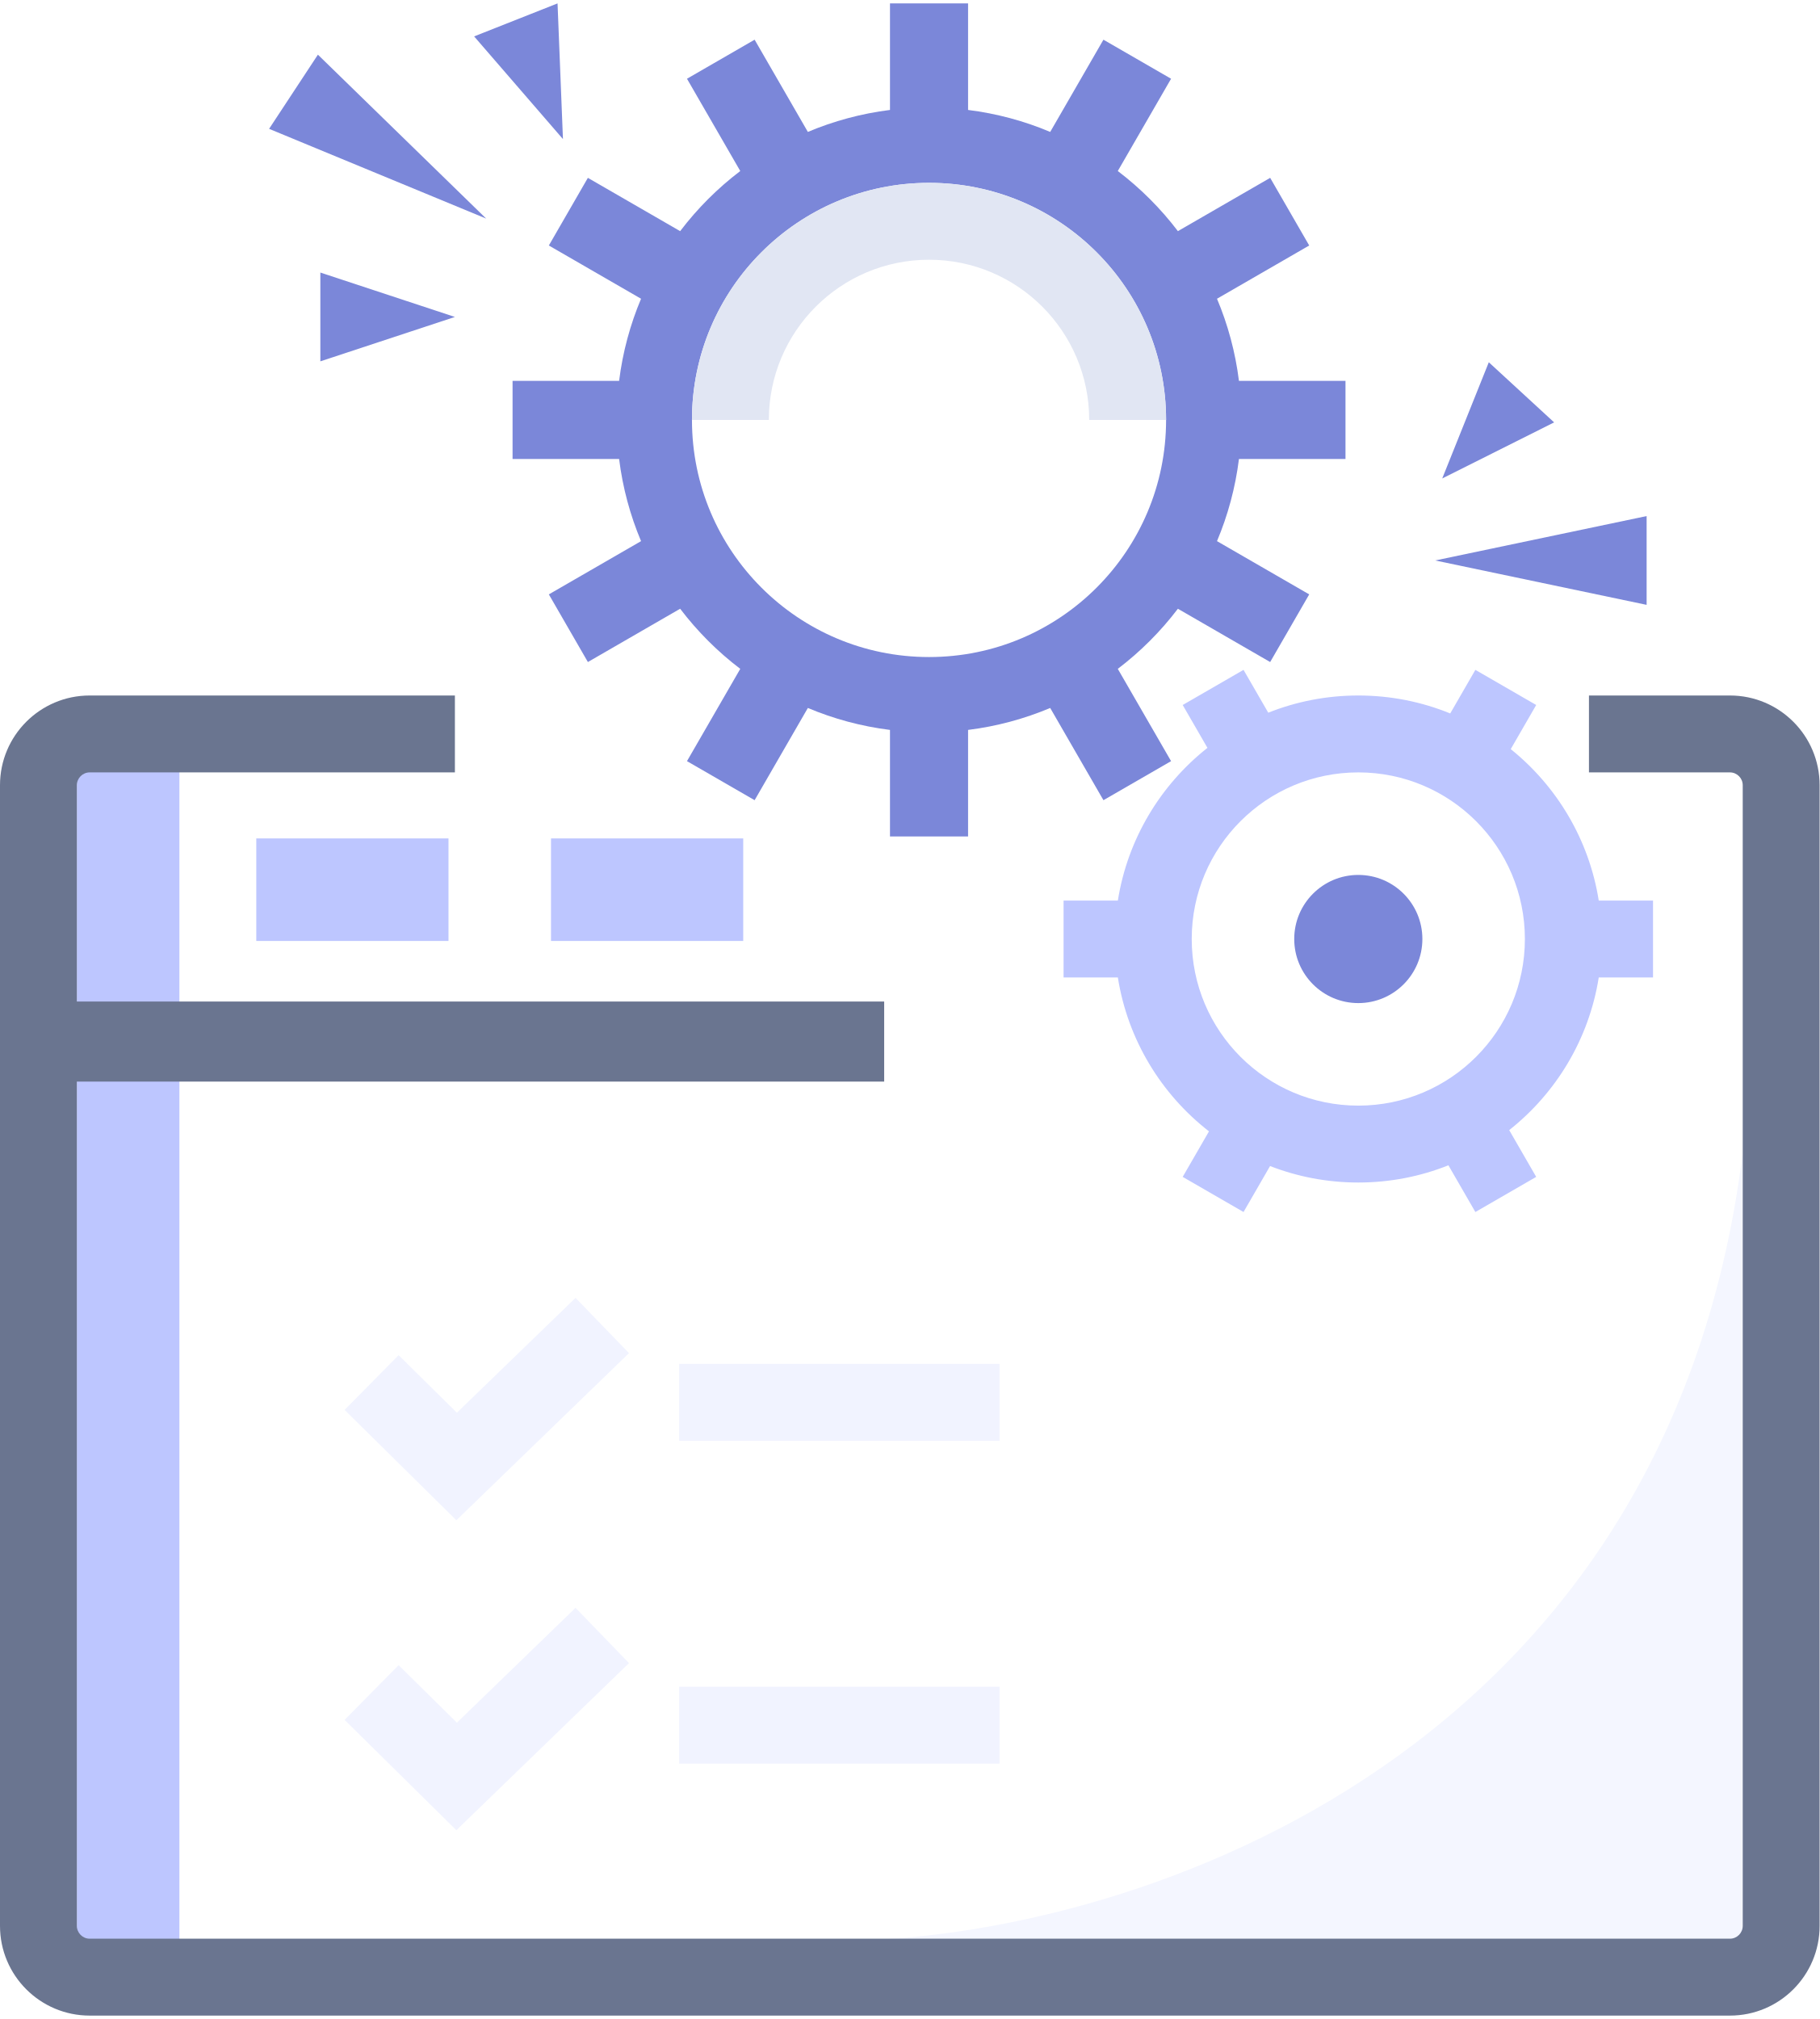
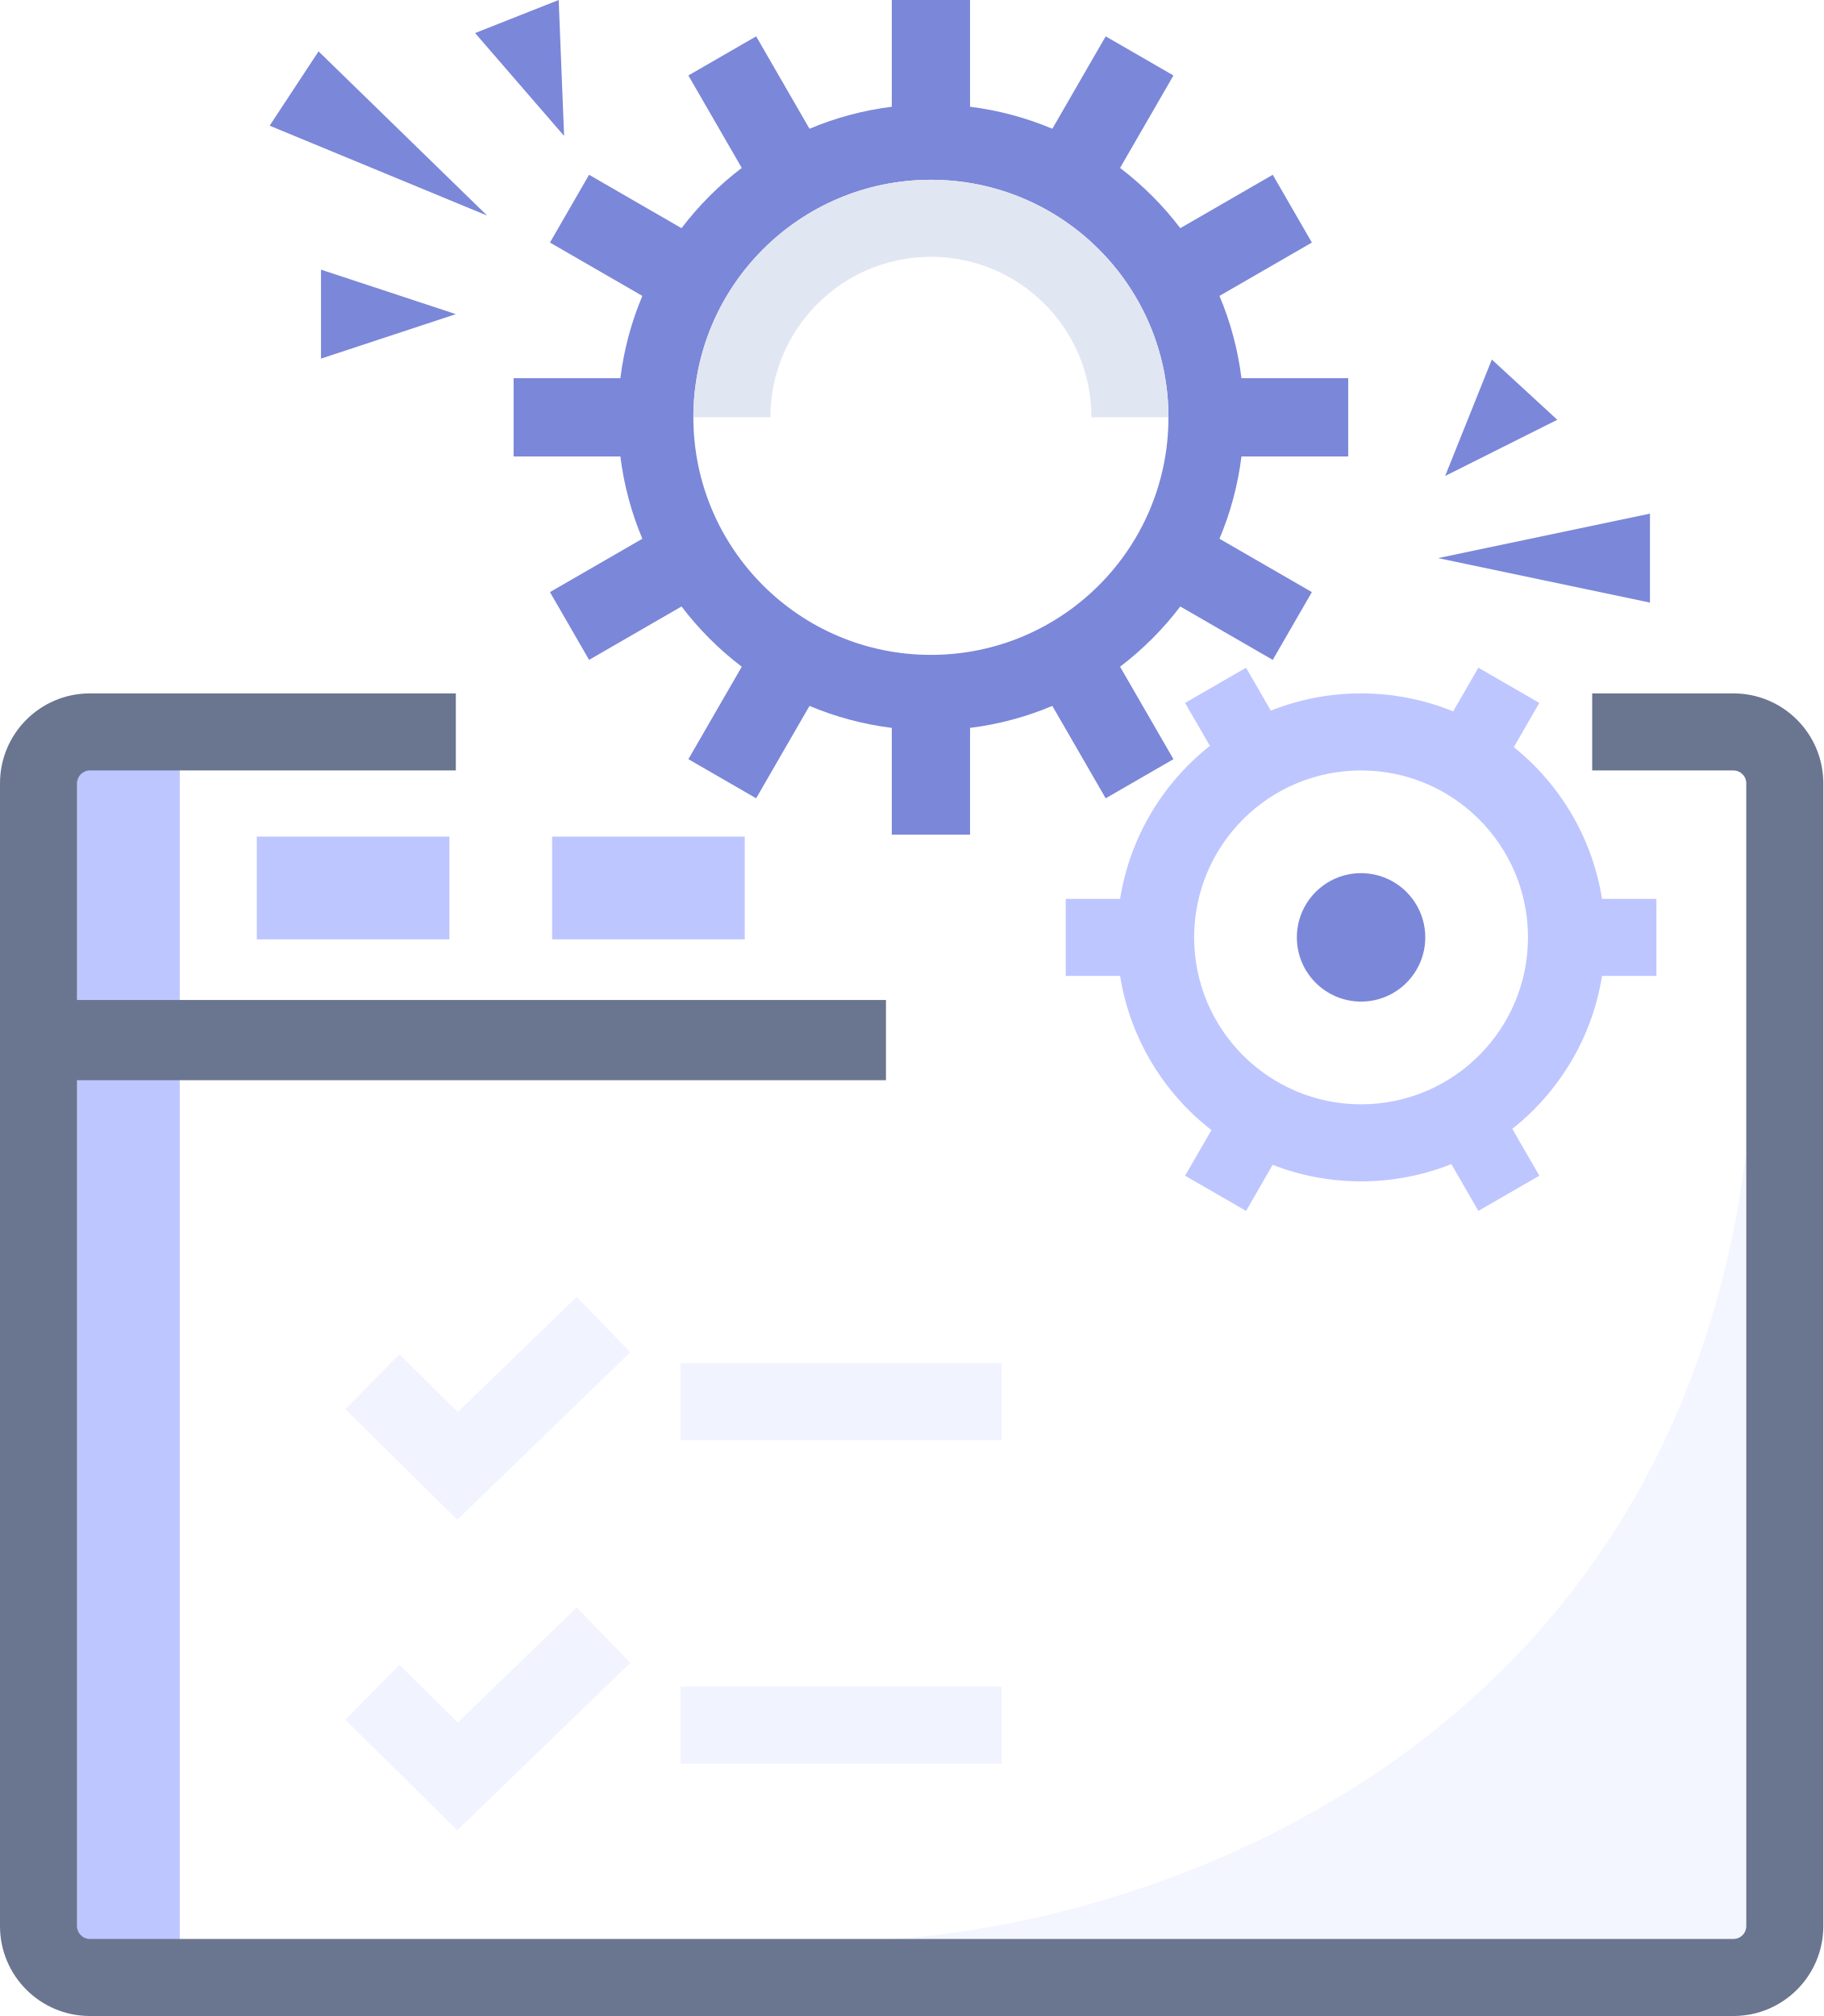
- <svg xmlns="http://www.w3.org/2000/svg" width="64" height="71" viewBox="0 0 142 157" fill="none">
+ <svg xmlns="http://www.w3.org/2000/svg" width="142" height="157" viewBox="0 0 142 157" fill="none">
  <path d="M136 151.152V89.652C130 138.052 86.833 150.985 66 151.152H136Z" fill="#F4F6FF" />
  <path d="M37.94 16.79L21 9.787L24.809 4L37.94 16.79Z" fill="#7B87D9" />
  <path d="M35.5 24.464L25 27.928L25 21L35.5 24.464Z" fill="#7B87D9" />
  <path d="M112.549 37.067L116.184 28L121.282 32.691L112.549 37.067Z" fill="#7B87D9" />
  <path d="M112 43.464L128.5 40L128.5 46.928L112 43.464Z" fill="#7B87D9" />
  <path d="M43.932 10.586L37 2.574L43.51 -3.00407e-05L43.932 10.586Z" fill="#7B87D9" />
  <path d="M6 57.152L6 152.152H14L14 57.152H6Z" fill="#BDC6FF" />
  <path d="M20 73.152L35 73.152L35 65.152L20 65.152L20 73.152Z" fill="#BDC6FF" />
  <path d="M43 73.152L58 73.152L58 65.152L43 65.152L43 73.152Z" fill="#BDC6FF" />
  <path fill-rule="evenodd" clip-rule="evenodd" d="M7 157C3.134 157 0 153.866 0 150V61C0 57.134 3.134 54 7 54H35.5V60H7C6.448 60 6 60.448 6 61V77.878H69V84.123H6V150C6 150.552 6.448 151 7 151H135C135.552 151 136 150.552 136 150V61C136 60.448 135.552 60 135 60H124V54H135C138.866 54 142 57.134 142 61V150C142 153.866 138.866 157 135 157H7Z" fill="#6A7590" />
  <path fill-rule="evenodd" clip-rule="evenodd" d="M78 112.152H53V106.152H78V112.152Z" fill="#BDC6FF" fill-opacity="0.2" />
  <path fill-rule="evenodd" clip-rule="evenodd" d="M49.087 129.497L35.614 142.536L26.893 133.927L31.108 129.657L35.655 134.146L44.914 125.185L49.087 129.497Z" fill="#BDC6FF" fill-opacity="0.2" />
  <path fill-rule="evenodd" clip-rule="evenodd" d="M49.087 105.311L35.614 118.351L26.893 109.741L31.108 105.471L35.655 109.961L44.914 101L49.087 105.311Z" fill="#BDC6FF" fill-opacity="0.2" />
  <path fill-rule="evenodd" clip-rule="evenodd" d="M78 137.341H53V131.341H78V137.341Z" fill="#BDC6FF" fill-opacity="0.2" />
  <path fill-rule="evenodd" clip-rule="evenodd" d="M102.169 46.111L94.973 41.956C95.821 39.943 96.406 37.792 96.686 35.547H105V29.453H96.686C96.406 27.207 95.821 25.057 94.973 23.044L102.169 18.889L99.122 13.611L91.922 17.769C90.578 16.001 88.999 14.422 87.231 13.078L91.389 5.878L86.111 2.831L81.957 10.027C79.943 9.179 77.793 8.593 75.547 8.313V0H69.453V8.313C67.207 8.594 65.057 9.179 63.044 10.027L58.889 2.831L53.611 5.878L57.769 13.078C56.001 14.422 54.422 16.001 53.078 17.769L45.877 13.611L42.831 18.889L50.027 23.044C49.179 25.057 48.594 27.207 48.314 29.453H40V35.547H48.314C48.594 37.793 49.179 39.943 50.027 41.956L42.831 46.111L45.878 51.389L53.078 47.231C54.422 48.999 56.001 50.578 57.769 51.921L53.611 59.122L58.889 62.169L63.044 54.973C65.057 55.821 67.207 56.406 69.453 56.686V65H75.547V56.686C77.793 56.406 79.943 55.821 81.956 54.973L86.111 62.169L91.389 59.122L87.231 51.922C88.999 50.578 90.578 48.999 91.921 47.231L99.122 51.389L102.169 46.111ZM72.5 51C82.717 51 91 42.717 91 32.5C91 22.283 82.717 14 72.5 14C62.283 14 54 22.283 54 32.5C54 42.717 62.283 51 72.5 51Z" fill="#7B87D9" />
  <path fill-rule="evenodd" clip-rule="evenodd" d="M85 32.5H91C91 22.282 82.718 14 72.5 14C62.283 14 54 22.282 54 32.5H60C60 25.596 65.597 20 72.5 20C79.404 20 85 25.596 85 32.5Z" fill="#E1E6F3" />
  <path fill-rule="evenodd" clip-rule="evenodd" d="M92.296 54.741L97.043 52L98.973 55.342C101.146 54.476 103.518 54 106 54C108.538 54 110.96 54.498 113.173 55.401L115.136 52L119.883 54.741L117.896 58.184C121.489 61.073 124.01 65.242 124.764 70H129V76H124.764C124.002 80.81 121.434 85.019 117.776 87.911L119.883 91.56L115.136 94.301L113.032 90.656C110.857 91.523 108.484 92 106 92C103.571 92 101.249 91.544 99.114 90.714L97.043 94.301L92.296 91.56L94.347 88.008C90.624 85.113 88.007 80.864 87.236 76H83V70H87.236C87.999 65.188 90.568 60.978 94.227 58.086L92.296 54.741ZM106 86C113.18 86 119 80.18 119 73C119 65.82 113.18 60 106 60C98.82 60 93 65.82 93 73C93 80.18 98.82 86 106 86Z" fill="#BDC6FF" />
  <circle cx="106" cy="73" r="5" fill="#7B87D9" />
</svg>
